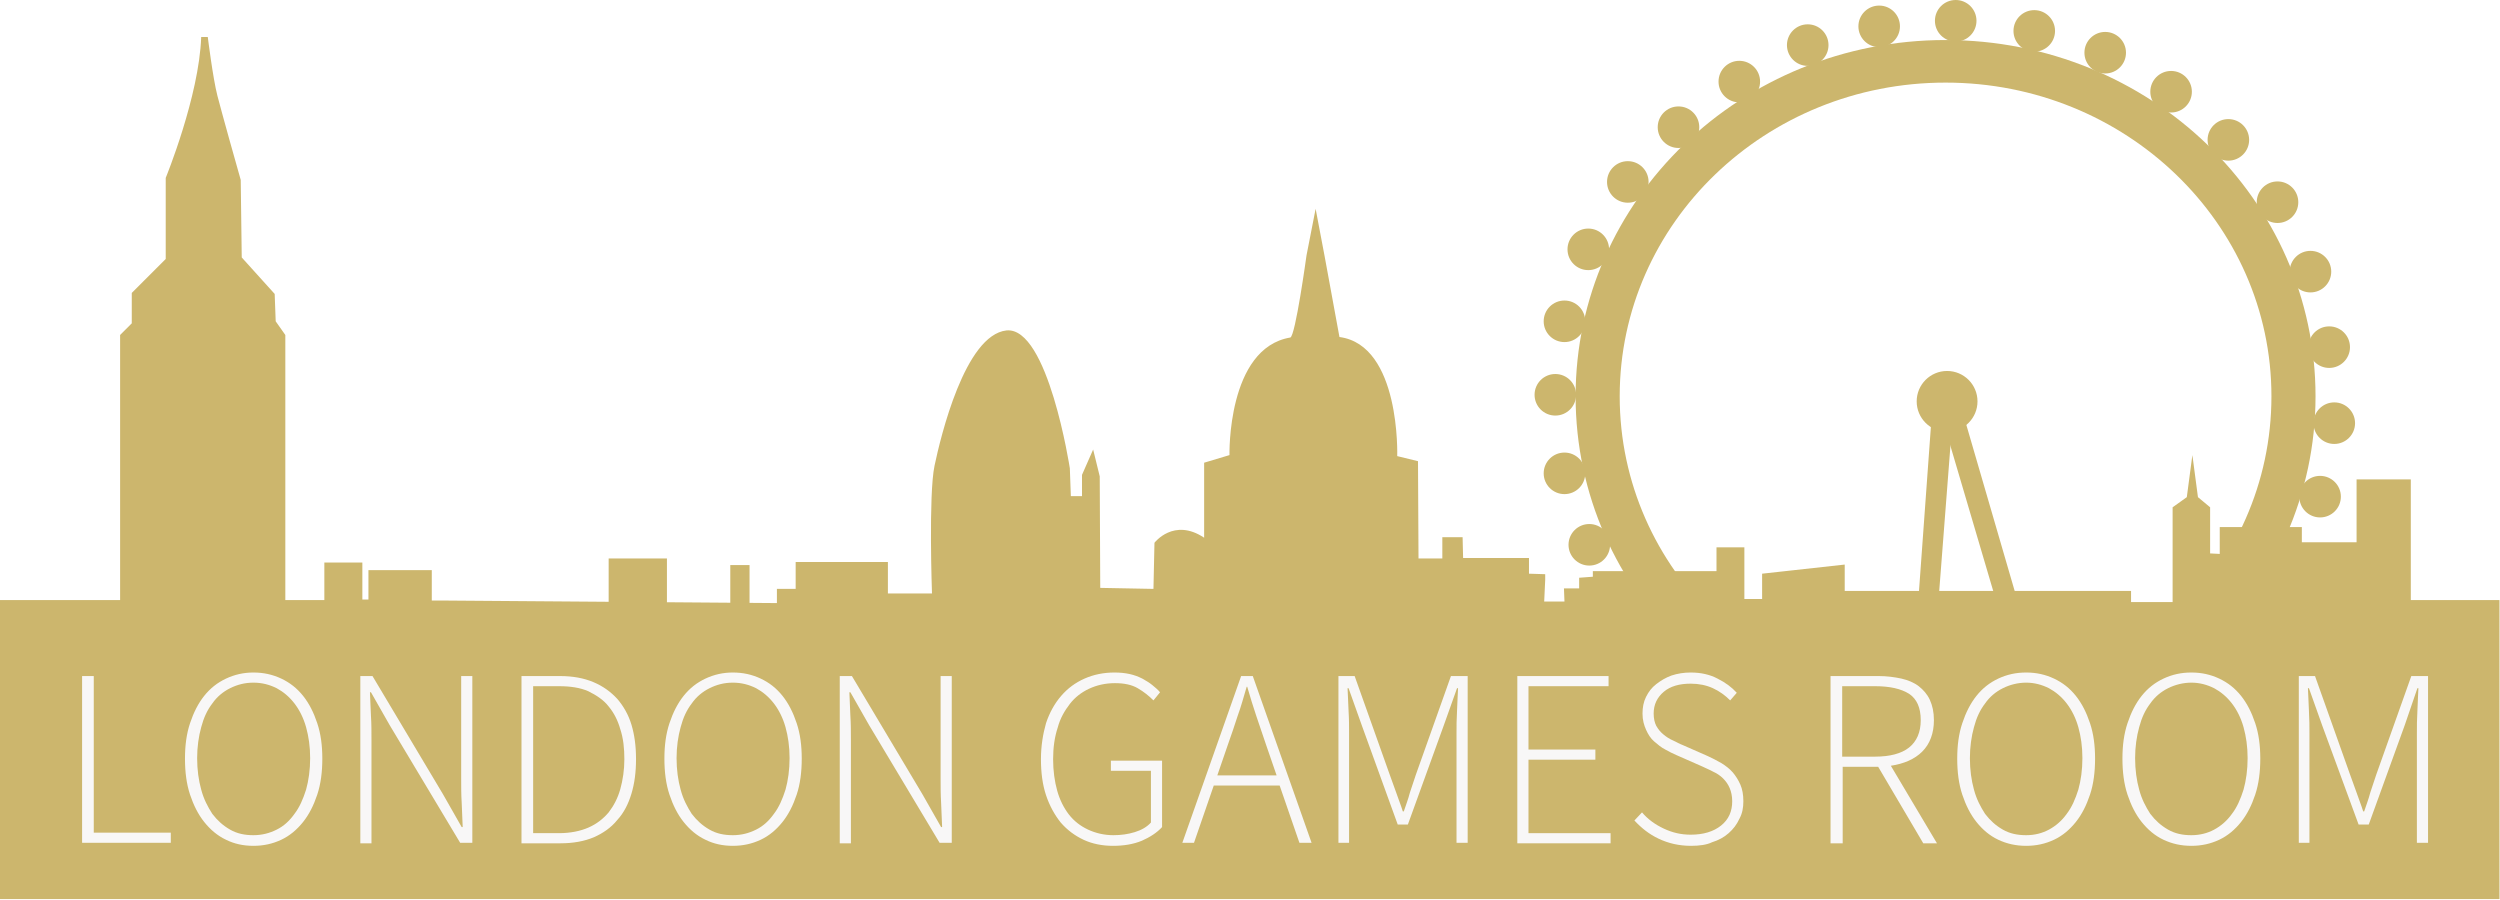
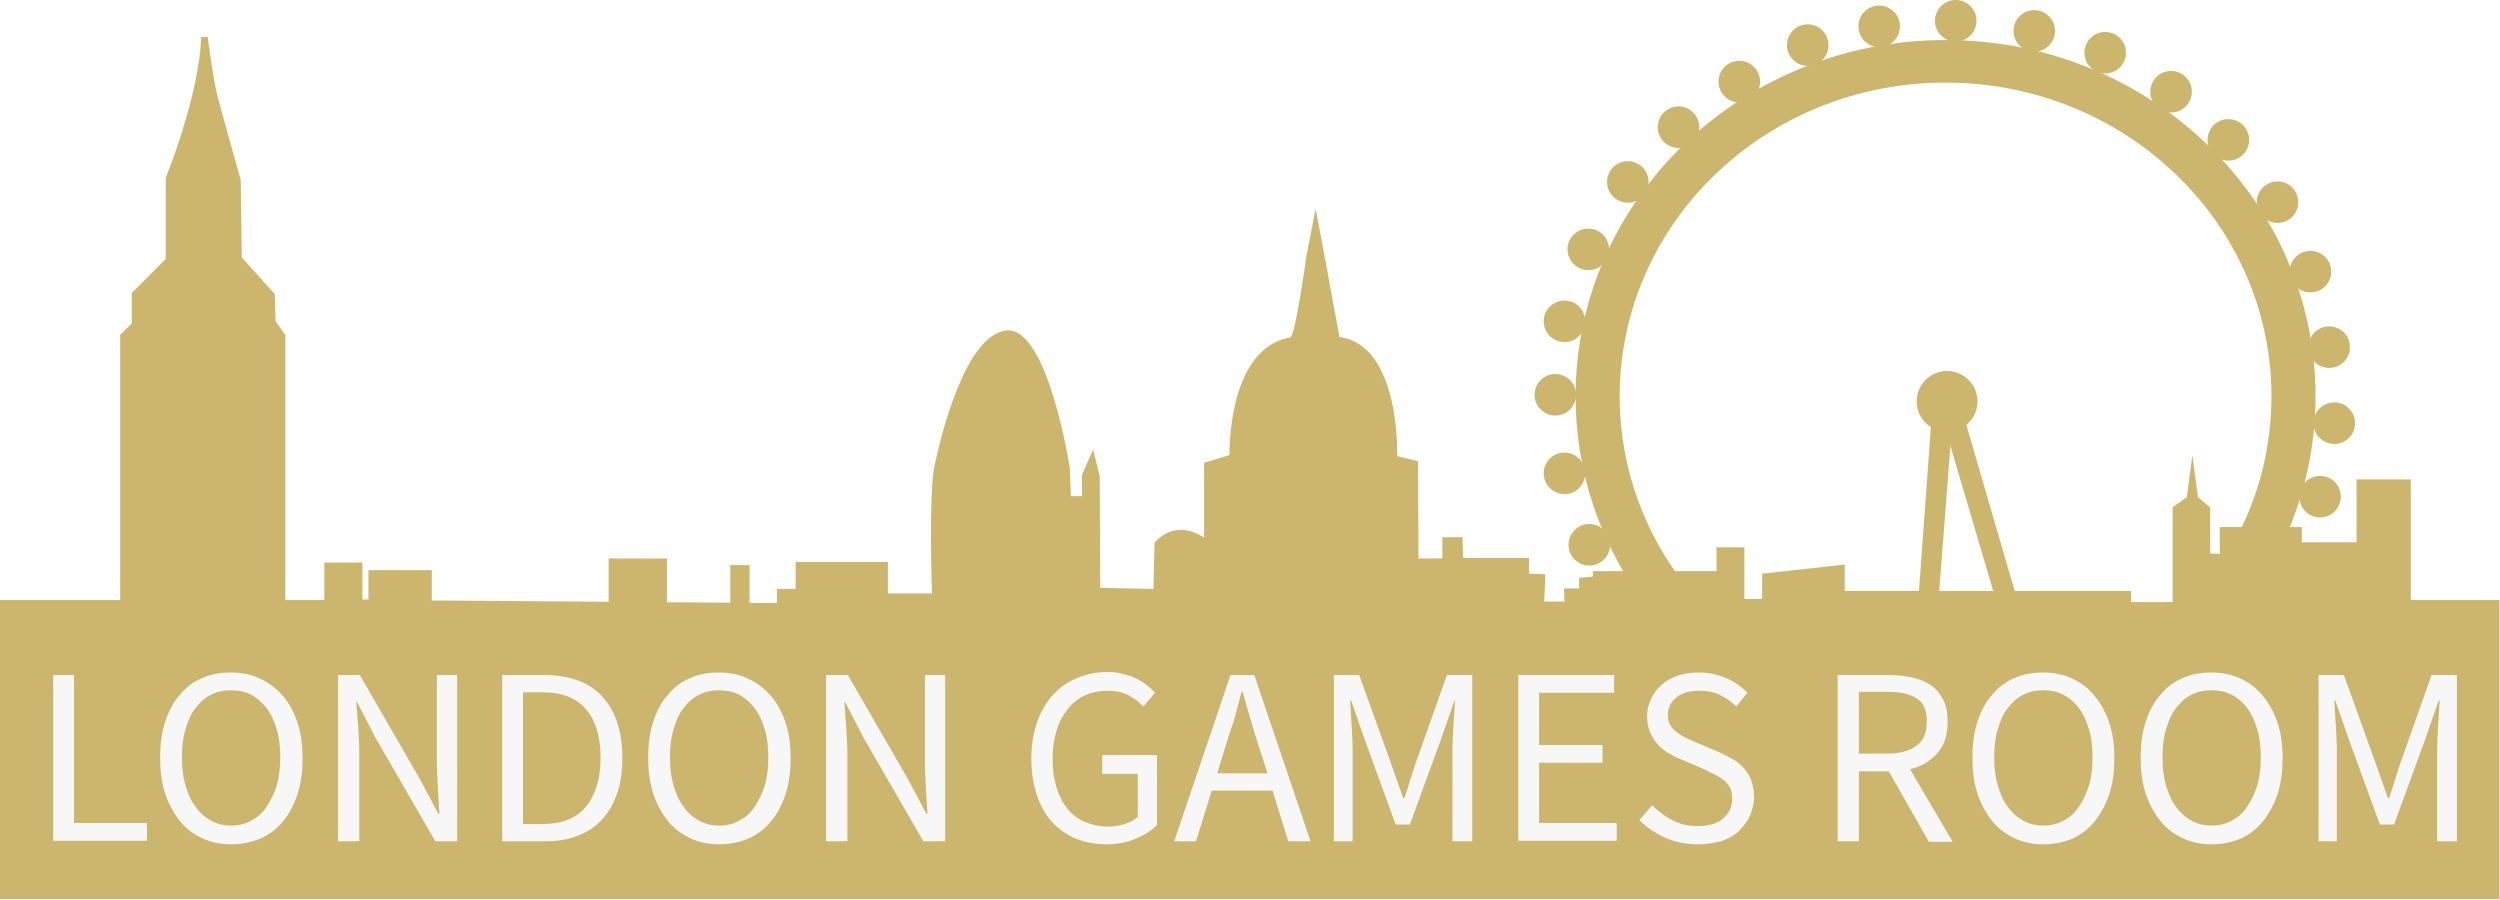
<svg xmlns="http://www.w3.org/2000/svg" version="1.1" id="Layer_1" x="0px" y="0px" viewBox="0 0 493.3 177.5" style="enable-background:new 0 0 493.3 177.5;" xml:space="preserve">
  <style type="text/css">
	.st0{fill:#CCB66D;}
	.st1{fill:#F8F7F7;}
</style>
  <g>
    <g>
      <path class="st0" d="M153.3,119v-2.8h3.7v-5.3h18.2v6.2h8.7c0,0-0.7-19.5,0.5-25.2c1.2-5.7,6-25.8,14.2-26.7    c8.2-0.8,12.5,27.2,12.5,27.2l0.2,5.5h2.2v-4.2l2.2-5l1.3,5.3l0.1,22l10.5,0.2l0.2-9.1c0,0,3.8-5,9.8-1V91.3l5-1.5    c0,0-0.5-21.1,12-23.2c1-0.2,3.2-16.2,3.2-16.2l1.8-9.2l1.8,9.5l2.9,15.8c12.1,1.6,11.4,23.5,11.4,23.5l4.1,1l0.1,19.2l4.7,0    l0-4.2h4l0.1,4.1h13l0,3.1l3.2,0.1v1.1l-0.2,4.3h4l-0.1-2.6h3v-2.1l2.7-0.2l0-1.1h24.4v-4.7h5.5v10.2h3.5v-5l16.3-1.8v5.2h56.5    v2.2h8.2v-18.7l2.8-2l1.1-8.3l1.1,8.3l2.4,2v9.1l1.9,0.1v-5.3h16.2v3h10.8V94.6h10.7v23.8h17.5v59H0l0-59h23.7V66.1l2.3-2.3v-6    l2.5-2.5l4.2-4.2v-16c0,0,6.6-16.1,7-27.8H41c0,0,1,8.1,1.9,11.6c0.8,3.1,3.9,14.2,4.6,16.6l0.2,15.3l6.5,7.2l0.2,5.4l1.9,2.7    l0,52.3H62l2,0l0-0.6V111l7.5,0l0,7.3h1.2v-5.8h12.5v6l2.8,0" />
      <polyline class="st0" points="110.9,119.8 120.1,119.8 120.1,110.2 131.6,110.2 131.6,119.3 144.1,119.3 144.1,111.5 147.9,111.5     147.9,120.2 158.2,120.2   " />
      <line class="st0" x1="81.9" y1="119.2" x2="98.4" y2="119.2" />
      <circle class="st0" cx="308.7" cy="63.4" r="4.1" />
      <circle class="st0" cx="313.4" cy="49.2" r="4.1" />
      <circle class="st0" cx="321.2" cy="35.9" r="4.1" />
      <circle class="st0" cx="331.2" cy="25.1" r="4.1" />
      <circle class="st0" cx="343.2" cy="16.1" r="4.1" />
      <circle class="st0" cx="356.7" cy="8.9" r="4.1" />
      <circle class="st0" cx="370.8" cy="5.2" r="4.1" />
      <circle class="st0" cx="415.4" cy="10.4" r="4.1" />
      <circle class="st0" cx="428.4" cy="18.1" r="4.1" />
      <circle class="st0" cx="439.7" cy="27.6" r="4.1" />
      <circle class="st0" cx="306.9" cy="77.9" r="4.1" />
      <circle class="st0" cx="308.7" cy="93.4" r="4.1" />
      <circle class="st0" cx="313.6" cy="107.5" r="4.1" />
      <circle class="st0" cx="449.4" cy="39.9" r="4.1" />
      <circle class="st0" cx="455.9" cy="53.6" r="4.1" />
      <circle class="st0" cx="459.6" cy="68.5" r="4.1" />
      <circle class="st0" cx="460.6" cy="83.5" r="4.1" />
      <path class="st0" d="M383.9,7.9c-40.3,0-73,31.5-73,70.3c0,38.8,32.7,70.3,73,70.3c40.3,0,73-31.5,73-70.3    C456.9,39.4,424.2,7.9,383.9,7.9z M383.9,140.1c-35.5,0-64.3-27.7-64.3-61.9c0-34.2,28.8-61.9,64.3-61.9    c35.5,0,64.3,27.7,64.3,61.9C448.2,112.4,419.4,140.1,383.9,140.1z" />
      <circle class="st0" cx="385.9" cy="4.1" r="4.1" />
      <circle class="st0" cx="401.4" cy="6.1" r="4.1" />
      <circle class="st0" cx="457.8" cy="98" r="4.1" />
      <polygon class="st0" points="378.3,121.5 381.1,82.9 385.2,83.6 382.3,121.1   " />
      <circle class="st0" cx="384.2" cy="79.2" r="6" />
      <polygon class="st0" points="394.3,120 383.8,84.4 387.9,83.5 398,118.2   " />
    </g>
  </g>
  <g>
-     <path class="st1" d="M16.2,166.3v-32.9h2.3v30.9h15.2v2H16.2z" />
-     <path class="st1" d="M50,166.9c-2,0-3.8-0.4-5.4-1.2c-1.7-0.8-3.1-2-4.3-3.5c-1.2-1.5-2.1-3.3-2.8-5.4c-0.7-2.1-1-4.5-1-7.1   s0.3-4.9,1-7c0.7-2.1,1.6-3.9,2.8-5.4c1.2-1.5,2.6-2.6,4.3-3.4c1.7-0.8,3.5-1.2,5.4-1.2c2,0,3.8,0.4,5.5,1.2   c1.7,0.8,3.1,1.9,4.3,3.4c1.2,1.5,2.1,3.3,2.8,5.4c0.7,2.1,1,4.4,1,7s-0.3,5-1,7.1c-0.7,2.1-1.6,3.9-2.8,5.4   c-1.2,1.5-2.6,2.7-4.3,3.5C53.8,166.5,52,166.9,50,166.9z M50,164.8c1.7,0,3.2-0.4,4.6-1.1c1.4-0.7,2.5-1.7,3.5-3.1   c1-1.3,1.7-2.9,2.3-4.8c0.5-1.8,0.8-3.9,0.8-6.2c0-2.3-0.3-4.3-0.8-6.1c-0.5-1.8-1.3-3.4-2.3-4.7c-1-1.3-2.2-2.3-3.5-3   c-1.4-0.7-2.9-1.1-4.6-1.1c-1.7,0-3.2,0.4-4.6,1.1c-1.4,0.7-2.6,1.7-3.5,3c-1,1.3-1.7,2.8-2.2,4.7c-0.5,1.8-0.8,3.9-0.8,6.1   c0,2.3,0.3,4.4,0.8,6.2c0.5,1.9,1.3,3.4,2.2,4.8c1,1.3,2.1,2.3,3.5,3.1C46.8,164.5,48.3,164.8,50,164.8z" />
-     <path class="st1" d="M71.1,166.3v-32.9h2.4l13.9,23.3l3.7,6.5h0.2c-0.1-1.6-0.1-3.2-0.2-4.8c-0.1-1.6-0.1-3.2-0.1-4.8v-20.2h2.2   v32.9h-2.4l-13.9-23.2l-3.7-6.5H73c0.1,1.6,0.1,3.2,0.2,4.7c0.1,1.5,0.1,3.1,0.1,4.7v20.4H71.1z" />
-     <path class="st1" d="M102.9,166.3v-32.9h7.6c2.5,0,4.7,0.4,6.6,1.2c1.9,0.8,3.4,1.9,4.7,3.3c1.2,1.4,2.2,3.1,2.8,5.1   c0.6,2,0.9,4.2,0.9,6.8s-0.3,4.8-0.9,6.8c-0.6,2-1.5,3.8-2.8,5.2c-1.2,1.5-2.8,2.6-4.6,3.4c-1.9,0.8-4.1,1.2-6.6,1.2H102.9z    M105.2,164.4h5.1c2.2,0,4.2-0.4,5.8-1.1c1.6-0.7,2.9-1.7,4-3c1-1.3,1.8-2.8,2.3-4.6c0.5-1.8,0.8-3.8,0.8-5.9   c0-2.1-0.2-4.1-0.8-5.9c-0.5-1.8-1.3-3.3-2.3-4.5c-1-1.3-2.4-2.2-4-3c-1.6-0.7-3.5-1-5.8-1h-5.1V164.4z" />
-     <path class="st1" d="M144.6,166.9c-2,0-3.8-0.4-5.4-1.2c-1.7-0.8-3.1-2-4.3-3.5c-1.2-1.5-2.1-3.3-2.8-5.4c-0.7-2.1-1-4.5-1-7.1   s0.3-4.9,1-7c0.7-2.1,1.6-3.9,2.8-5.4c1.2-1.5,2.6-2.6,4.3-3.4c1.7-0.8,3.5-1.2,5.4-1.2c2,0,3.8,0.4,5.5,1.2   c1.7,0.8,3.1,1.9,4.3,3.4c1.2,1.5,2.1,3.3,2.8,5.4c0.7,2.1,1,4.4,1,7s-0.3,5-1,7.1c-0.7,2.1-1.6,3.9-2.8,5.4   c-1.2,1.5-2.6,2.7-4.3,3.5C148.4,166.5,146.6,166.9,144.6,166.9z M144.6,164.8c1.7,0,3.2-0.4,4.6-1.1c1.4-0.7,2.5-1.7,3.5-3.1   c1-1.3,1.7-2.9,2.3-4.8c0.5-1.8,0.8-3.9,0.8-6.2c0-2.3-0.3-4.3-0.8-6.1c-0.5-1.8-1.3-3.4-2.3-4.7c-1-1.3-2.2-2.3-3.5-3   c-1.4-0.7-2.9-1.1-4.6-1.1c-1.7,0-3.2,0.4-4.6,1.1c-1.4,0.7-2.6,1.7-3.5,3c-1,1.3-1.7,2.8-2.2,4.7c-0.5,1.8-0.8,3.9-0.8,6.1   c0,2.3,0.3,4.4,0.8,6.2c0.5,1.9,1.3,3.4,2.2,4.8c1,1.3,2.1,2.3,3.5,3.1C141.4,164.5,142.9,164.8,144.6,164.8z" />
-     <path class="st1" d="M165.7,166.3v-32.9h2.4l13.9,23.3l3.7,6.5h0.2c-0.1-1.6-0.1-3.2-0.2-4.8c-0.1-1.6-0.1-3.2-0.1-4.8v-20.2h2.2   v32.9h-2.4l-13.9-23.2l-3.7-6.5h-0.2c0.1,1.6,0.1,3.2,0.2,4.7c0.1,1.5,0.1,3.1,0.1,4.7v20.4H165.7z" />
-     <path class="st1" d="M219.6,166.9c-2.1,0-4.1-0.4-5.8-1.2c-1.7-0.8-3.2-1.9-4.5-3.4c-1.2-1.5-2.2-3.3-2.9-5.4c-0.7-2.1-1-4.5-1-7.1   c0-2.6,0.4-5,1-7.1c0.7-2.1,1.7-3.9,3-5.4c1.3-1.5,2.8-2.6,4.6-3.4c1.8-0.8,3.8-1.2,5.9-1.2c1.1,0,2.1,0.1,3,0.3   c0.9,0.2,1.7,0.5,2.5,0.9c0.7,0.4,1.4,0.8,2,1.3c0.6,0.5,1.1,0.9,1.5,1.4l-1.3,1.6c-0.9-0.9-1.9-1.7-3.1-2.4c-1.2-0.7-2.7-1-4.5-1   c-1.9,0-3.6,0.4-5.1,1.1c-1.5,0.7-2.8,1.7-3.8,3c-1,1.3-1.9,2.8-2.4,4.7c-0.6,1.8-0.9,3.9-0.9,6.2c0,2.3,0.3,4.4,0.8,6.2   c0.5,1.8,1.3,3.4,2.3,4.7c1,1.3,2.3,2.3,3.8,3c1.5,0.7,3.2,1.1,5,1.1c1.5,0,2.9-0.2,4.2-0.6c1.3-0.4,2.4-1,3.2-1.9v-10.2h-7.9v-2   h10.1v13.1c-1,1.1-2.4,2-4,2.7C223.6,166.6,221.7,166.9,219.6,166.9z" />
-     <path class="st1" d="M233.3,166.3l11.6-32.9h2.3l11.6,32.9h-2.4l-3.9-11.3h-13l-3.9,11.3H233.3z M242.3,146.9l-2.1,6.1h11.7   l-2.1-6.1c-0.7-2-1.3-3.9-1.9-5.6c-0.6-1.8-1.2-3.7-1.8-5.8H246c-0.6,2-1.1,3.9-1.8,5.8C243.6,143.1,243,145,242.3,146.9z" />
-     <path class="st1" d="M264.1,166.3v-32.9h3.2l6.9,19.4c0.4,1.2,0.9,2.4,1.3,3.6c0.4,1.2,0.9,2.4,1.3,3.7h0.2   c0.4-1.2,0.9-2.5,1.2-3.7c0.4-1.2,0.8-2.4,1.2-3.6l6.9-19.4h3.3v32.9h-2.2v-21.6c0-1.4,0-2.8,0.1-4.4c0.1-1.6,0.1-3.1,0.2-4.5h-0.2   l-2.6,7.3l-7.1,19.6h-2l-7.1-19.6l-2.6-7.3h-0.2c0.1,1.4,0.1,2.9,0.2,4.5c0.1,1.6,0.1,3.1,0.1,4.4v21.6H264.1z" />
-     <path class="st1" d="M299.4,166.3v-32.9h18v2h-15.8v12.5h13.2v2h-13.2v14.5h16.2v2H299.4z" />
-     <path class="st1" d="M333.7,166.9c-2.4,0-4.5-0.5-6.4-1.4s-3.4-2.1-4.8-3.6l1.5-1.6c1.2,1.4,2.6,2.4,4.3,3.2   c1.7,0.8,3.4,1.2,5.3,1.2c2.5,0,4.5-0.6,6-1.8c1.5-1.2,2.2-2.8,2.2-4.8c0-1-0.2-1.9-0.5-2.6c-0.3-0.7-0.7-1.3-1.3-1.9   c-0.5-0.5-1.2-1-1.9-1.3c-0.7-0.4-1.5-0.7-2.3-1.1l-5-2.2c-0.7-0.3-1.5-0.7-2.2-1.1c-0.8-0.4-1.5-1-2.2-1.6s-1.2-1.4-1.6-2.3   c-0.4-0.9-0.7-1.9-0.7-3.2c0-1.2,0.2-2.3,0.7-3.3c0.5-1,1.1-1.8,2-2.5c0.9-0.7,1.9-1.3,3-1.7c1.2-0.4,2.5-0.6,3.8-0.6   c2,0,3.8,0.4,5.3,1.2c1.6,0.8,2.8,1.7,3.8,2.8l-1.3,1.5c-1-1-2.1-1.8-3.4-2.4c-1.3-0.6-2.8-0.9-4.4-0.9c-2.2,0-4,0.5-5.3,1.6   c-1.3,1.1-2,2.5-2,4.3c0,1,0.2,1.8,0.5,2.4c0.4,0.7,0.8,1.2,1.4,1.7c0.6,0.5,1.2,0.9,1.9,1.2s1.3,0.7,1.9,0.9l5,2.2   c0.9,0.4,1.8,0.9,2.7,1.4c0.8,0.5,1.6,1.1,2.2,1.8c0.6,0.7,1.1,1.5,1.5,2.4c0.4,0.9,0.6,2,0.6,3.3c0,1.3-0.2,2.4-0.8,3.5   c-0.5,1.1-1.2,2-2.1,2.8s-2,1.4-3.3,1.8C336.8,166.7,335.3,166.9,333.7,166.9z" />
-     <path class="st1" d="M361.2,166.3v-32.9h9.5c1.6,0,3.1,0.2,4.5,0.5c1.3,0.3,2.5,0.8,3.4,1.5c0.9,0.7,1.7,1.6,2.2,2.7   c0.5,1.1,0.8,2.4,0.8,4c0,2.6-0.8,4.7-2.3,6.2c-1.5,1.5-3.6,2.4-6.2,2.8l9.1,15.3h-2.7l-8.9-15.1h-7v15.1H361.2z M363.5,149.3h6.5   c2.9,0,5.2-0.6,6.7-1.8c1.5-1.2,2.3-3,2.3-5.4c0-2.5-0.8-4.2-2.3-5.2c-1.6-1-3.8-1.5-6.7-1.5h-6.5V149.3z" />
-     <path class="st1" d="M399.8,166.9c-2,0-3.8-0.4-5.5-1.2s-3.1-2-4.3-3.5s-2.1-3.3-2.8-5.4c-0.7-2.1-1-4.5-1-7.1s0.3-4.9,1-7   c0.7-2.1,1.6-3.9,2.8-5.4c1.2-1.5,2.6-2.6,4.3-3.4c1.7-0.8,3.5-1.2,5.5-1.2c2,0,3.8,0.4,5.5,1.2c1.7,0.8,3.1,1.9,4.3,3.4   c1.2,1.5,2.1,3.3,2.8,5.4c0.7,2.1,1,4.4,1,7s-0.3,5-1,7.1c-0.7,2.1-1.6,3.9-2.8,5.4c-1.2,1.5-2.6,2.7-4.3,3.5   S401.8,166.9,399.8,166.9z M399.8,164.8c1.7,0,3.2-0.4,4.5-1.1s2.5-1.7,3.5-3.1c1-1.3,1.7-2.9,2.3-4.8c0.5-1.8,0.8-3.9,0.8-6.2   c0-2.3-0.3-4.3-0.8-6.1c-0.5-1.8-1.3-3.4-2.3-4.7c-1-1.3-2.2-2.3-3.5-3c-1.4-0.7-2.9-1.1-4.5-1.1s-3.2,0.4-4.6,1.1   c-1.4,0.7-2.6,1.7-3.5,3c-1,1.3-1.7,2.8-2.2,4.7c-0.5,1.8-0.8,3.9-0.8,6.1c0,2.3,0.3,4.4,0.8,6.2c0.5,1.9,1.3,3.4,2.2,4.8   c1,1.3,2.1,2.3,3.5,3.1S398.1,164.8,399.8,164.8z" />
-     <path class="st1" d="M432.4,166.9c-2,0-3.8-0.4-5.5-1.2s-3.1-2-4.3-3.5s-2.1-3.3-2.8-5.4c-0.7-2.1-1-4.5-1-7.1s0.3-4.9,1-7   c0.7-2.1,1.6-3.9,2.8-5.4c1.2-1.5,2.6-2.6,4.3-3.4c1.7-0.8,3.5-1.2,5.5-1.2c2,0,3.8,0.4,5.5,1.2c1.7,0.8,3.1,1.9,4.3,3.4   c1.2,1.5,2.1,3.3,2.8,5.4c0.7,2.1,1,4.4,1,7s-0.3,5-1,7.1c-0.7,2.1-1.6,3.9-2.8,5.4c-1.2,1.5-2.6,2.7-4.3,3.5   S434.4,166.9,432.4,166.9z M432.4,164.8c1.7,0,3.2-0.4,4.5-1.1s2.5-1.7,3.5-3.1c1-1.3,1.7-2.9,2.3-4.8c0.5-1.8,0.8-3.9,0.8-6.2   c0-2.3-0.3-4.3-0.8-6.1c-0.5-1.8-1.3-3.4-2.3-4.7c-1-1.3-2.2-2.3-3.5-3c-1.4-0.7-2.9-1.1-4.5-1.1s-3.2,0.4-4.6,1.1   c-1.4,0.7-2.6,1.7-3.5,3c-1,1.3-1.7,2.8-2.2,4.7c-0.5,1.8-0.8,3.9-0.8,6.1c0,2.3,0.3,4.4,0.8,6.2c0.5,1.9,1.3,3.4,2.2,4.8   c1,1.3,2.1,2.3,3.5,3.1S430.7,164.8,432.4,164.8z" />
-     <path class="st1" d="M453.6,166.3v-32.9h3.2l6.9,19.4c0.4,1.2,0.9,2.4,1.3,3.6c0.4,1.2,0.9,2.4,1.3,3.7h0.2   c0.4-1.2,0.9-2.5,1.2-3.7c0.4-1.2,0.8-2.4,1.2-3.6l6.9-19.4h3.3v32.9h-2.2v-21.6c0-1.4,0-2.8,0.1-4.4c0.1-1.6,0.1-3.1,0.2-4.5H477   l-2.5,7.3l-7.1,19.6h-2l-7.2-19.6l-2.6-7.3h-0.2c0.1,1.4,0.1,2.9,0.2,4.5c0.1,1.6,0.1,3.1,0.1,4.4v21.6H453.6z" />
+     <path class="st1" d="M10.5,166v-32.8h4.1v29.2H29v3.5H10.5z" />
+     <path class="st1" d="M45.6,166.6c-2.1,0-4-0.4-5.7-1.2c-1.7-0.8-3.2-1.9-4.4-3.4c-1.2-1.5-2.2-3.3-2.9-5.4c-0.7-2.1-1-4.5-1-7.1   c0-2.6,0.3-5,1-7.1c0.7-2.1,1.6-3.9,2.9-5.3c1.2-1.5,2.7-2.6,4.4-3.3c1.7-0.8,3.6-1.1,5.7-1.1c2.1,0,4,0.4,5.7,1.2   c1.7,0.8,3.2,1.9,4.5,3.4s2.2,3.2,2.9,5.3c0.7,2.1,1,4.4,1,7c0,2.6-0.3,5-1,7.1c-0.7,2.1-1.6,3.9-2.9,5.4c-1.2,1.5-2.7,2.6-4.5,3.4   C49.6,166.2,47.7,166.6,45.6,166.6z M45.6,162.9c1.5,0,2.8-0.3,4-1c1.2-0.6,2.2-1.5,3-2.7s1.5-2.6,2-4.2c0.5-1.7,0.7-3.5,0.7-5.6   c0-2-0.2-3.9-0.7-5.5c-0.5-1.6-1.1-3-2-4.2c-0.9-1.1-1.9-2-3-2.6c-1.2-0.6-2.5-0.9-4-0.9c-1.5,0-2.8,0.3-4,0.9   c-1.2,0.6-2.2,1.5-3,2.6c-0.9,1.1-1.5,2.5-2,4.2c-0.5,1.6-0.7,3.5-0.7,5.5c0,2.1,0.2,3.9,0.7,5.6c0.5,1.6,1.1,3.1,2,4.2   c0.8,1.2,1.9,2.1,3,2.7C42.8,162.6,44.1,162.9,45.6,162.9z" />
+     <path class="st1" d="M66.7,166v-32.8H71l11.9,20.6l3.6,6.8h0.2c-0.1-1.7-0.2-3.4-0.3-5.2c-0.1-1.8-0.2-3.5-0.2-5.3v-16.9h4V166   h-4.3l-11.9-20.6l-3.5-6.8h-0.2c0.1,1.7,0.3,3.4,0.4,5.1c0.1,1.7,0.2,3.4,0.2,5.2V166H66.7z" />
+     <path class="st1" d="M99.1,166v-32.8h8.2c5.1,0,8.9,1.4,11.5,4.2c2.6,2.8,4,6.8,4,12.1c0,2.6-0.3,4.9-1,7c-0.7,2-1.7,3.8-3,5.2   c-1.3,1.4-2.9,2.5-4.8,3.2c-1.9,0.8-4.1,1.1-6.6,1.1H99.1z M103.2,162.6h3.8c3.8,0,6.7-1.1,8.6-3.4c1.9-2.3,2.9-5.5,2.9-9.7   c0-4.2-1-7.4-2.9-9.6c-1.9-2.2-4.8-3.3-8.6-3.3h-3.8V162.6z" />
+     <path class="st1" d="M141.9,166.6c-2.1,0-4-0.4-5.7-1.2c-1.7-0.8-3.2-1.9-4.4-3.4c-1.2-1.5-2.2-3.3-2.9-5.4c-0.7-2.1-1-4.5-1-7.1   c0-2.6,0.3-5,1-7.1c0.7-2.1,1.6-3.9,2.9-5.3c1.2-1.5,2.7-2.6,4.4-3.3c1.7-0.8,3.6-1.1,5.7-1.1c2.1,0,4,0.4,5.7,1.2   c1.7,0.8,3.2,1.9,4.5,3.4s2.2,3.2,2.9,5.3c0.7,2.1,1,4.4,1,7c0,2.6-0.3,5-1,7.1c-0.7,2.1-1.6,3.9-2.9,5.4c-1.2,1.5-2.7,2.6-4.5,3.4   C145.9,166.2,144,166.6,141.9,166.6z M141.9,162.9c1.5,0,2.8-0.3,4-1c1.2-0.6,2.2-1.5,3-2.7s1.5-2.6,2-4.2c0.5-1.7,0.7-3.5,0.7-5.6   c0-2-0.2-3.9-0.7-5.5c-0.5-1.6-1.1-3-2-4.2c-0.9-1.1-1.9-2-3-2.6c-1.2-0.6-2.5-0.9-4-0.9c-1.5,0-2.8,0.3-4,0.9   c-1.2,0.6-2.2,1.5-3,2.6c-0.9,1.1-1.5,2.5-2,4.2c-0.5,1.6-0.7,3.5-0.7,5.5c0,2.1,0.2,3.9,0.7,5.6c0.5,1.6,1.1,3.1,2,4.2   c0.8,1.2,1.9,2.1,3,2.7C139.1,162.6,140.4,162.9,141.9,162.9z" />
+     <path class="st1" d="M163,166v-32.8h4.3l11.9,20.6l3.6,6.8h0.2c-0.1-1.7-0.2-3.4-0.3-5.2c-0.1-1.8-0.2-3.5-0.2-5.3v-16.9h4V166   h-4.3l-11.9-20.6l-3.5-6.8h-0.2c0.1,1.7,0.3,3.4,0.4,5.1c0.1,1.7,0.2,3.4,0.2,5.2V166H163z" />
+     <path class="st1" d="M218.3,166.6c-2.2,0-4.2-0.4-6-1.1c-1.8-0.8-3.4-1.9-4.7-3.3s-2.3-3.2-3-5.3c-0.7-2.1-1.1-4.5-1.1-7.2   c0-2.6,0.4-5,1.1-7.1s1.8-3.9,3.1-5.4c1.3-1.5,2.9-2.6,4.8-3.4c1.9-0.8,3.9-1.2,6-1.2c1.1,0,2.2,0.1,3.1,0.4c1,0.2,1.8,0.5,2.6,0.9   c0.8,0.4,1.5,0.8,2.1,1.3c0.6,0.5,1.2,1,1.6,1.5l-2.3,2.7c-0.8-0.9-1.8-1.6-2.9-2.2s-2.5-0.9-4.1-0.9c-1.7,0-3.2,0.3-4.5,0.9   c-1.3,0.6-2.5,1.5-3.4,2.7c-0.9,1.1-1.7,2.5-2.2,4.2c-0.5,1.6-0.8,3.5-0.8,5.5c0,2.1,0.2,3.9,0.7,5.6c0.5,1.6,1.2,3.1,2.1,4.2   c0.9,1.2,2,2.1,3.4,2.7c1.4,0.6,2.9,1,4.7,1c1.2,0,2.3-0.2,3.3-0.5c1-0.3,1.9-0.8,2.6-1.4v-8.5h-7V149h10.8v13.8   c-1.1,1.1-2.5,2-4.2,2.7C222.4,166.2,220.5,166.6,218.3,166.6z" />
+     <path class="st1" d="M231.7,166l11.1-32.8h4.7l11.1,32.8h-4.4l-3.1-10h-12l-3.1,10H231.7z M241.7,147.6l-1.5,5h9.9l-1.6-5   c-0.6-1.8-1.2-3.7-1.7-5.5c-0.5-1.8-1.1-3.7-1.6-5.6h-0.2c-0.5,1.9-1,3.8-1.5,5.6C242.8,144,242.3,145.8,241.7,147.6z" />
+     <path class="st1" d="M263.2,166v-32.8h5l6.3,17.5c0.4,1.1,0.8,2.3,1.2,3.4c0.4,1.2,0.8,2.3,1.2,3.4h0.2c0.4-1.1,0.8-2.3,1.1-3.4   c0.4-1.1,0.7-2.3,1.1-3.4l6.2-17.5h5V166h-3.9v-18c0-1.5,0.1-3.1,0.2-4.9c0.1-1.8,0.2-3.4,0.3-4.9H287l-2.6,7.5l-6.2,17h-2.8   l-6.2-17l-2.6-7.5h-0.2c0.1,1.5,0.2,3.1,0.3,4.9c0.1,1.8,0.2,3.4,0.2,4.9v18H263.2z" />
+     <path class="st1" d="M299.6,166v-32.8h18.9v3.5h-14.8V147h12.5v3.5h-12.5v11.9H319v3.5H299.6z" />
+     <path class="st1" d="M335,166.6c-2.3,0-4.4-0.4-6.4-1.3c-2-0.9-3.7-2-5.1-3.5l2.5-2.9c1.2,1.2,2.5,2.2,4.1,3s3.2,1.1,4.9,1.1   c2.2,0,3.9-0.5,5-1.5c1.2-1,1.8-2.3,1.8-3.9c0-0.8-0.1-1.5-0.4-2.1c-0.3-0.6-0.7-1.1-1.2-1.5c-0.5-0.4-1.1-0.8-1.7-1.1   c-0.7-0.3-1.4-0.7-2.2-1.1l-4.7-2c-0.8-0.3-1.5-0.7-2.4-1.2c-0.8-0.5-1.5-1-2.1-1.7c-0.6-0.7-1.1-1.5-1.5-2.4   c-0.4-0.9-0.6-2-0.6-3.2c0-1.2,0.3-2.4,0.8-3.4c0.5-1.1,1.2-2,2.1-2.8c0.9-0.8,2-1.4,3.2-1.8c1.2-0.4,2.6-0.6,4.1-0.6   c2,0,3.8,0.4,5.4,1.1s3.1,1.7,4.2,2.9l-2.2,2.7c-1-1-2.1-1.7-3.3-2.3c-1.2-0.6-2.6-0.8-4.1-0.8c-1.8,0-3.3,0.4-4.4,1.3   c-1.1,0.9-1.7,2-1.7,3.5c0,0.8,0.2,1.5,0.5,2c0.3,0.5,0.7,1,1.3,1.4c0.5,0.4,1.1,0.8,1.8,1.1c0.6,0.3,1.3,0.6,2,0.9l4.7,2   c0.9,0.4,1.8,0.9,2.7,1.4c0.8,0.5,1.5,1.1,2.1,1.8c0.6,0.7,1.1,1.5,1.4,2.4c0.3,0.9,0.5,2,0.5,3.2c0,1.3-0.3,2.5-0.8,3.7   c-0.5,1.1-1.3,2.1-2.2,3s-2.1,1.5-3.5,2C338.3,166.3,336.7,166.6,335,166.6z" />
+     <path class="st1" d="M362.6,166v-32.8h10.2c1.7,0,3.2,0.2,4.6,0.5c1.4,0.3,2.6,0.8,3.7,1.6c1,0.7,1.8,1.7,2.4,2.9   c0.6,1.2,0.8,2.6,0.8,4.3c0,2.6-0.7,4.6-2,6.1c-1.3,1.5-3.1,2.6-5.4,3.2l8.4,14.3h-4.7l-7.9-13.9h-5.9V166H362.6z M366.8,148.7h5.5   c2.6,0,4.5-0.5,5.9-1.6c1.4-1,2-2.6,2-4.8c0-2.2-0.7-3.7-2-4.5c-1.4-0.9-3.3-1.3-5.9-1.3h-5.5V148.7z" />
+     <path class="st1" d="M403.2,166.6c-2.1,0-4-0.4-5.7-1.2c-1.7-0.8-3.2-1.9-4.4-3.4c-1.2-1.5-2.2-3.3-2.9-5.4c-0.7-2.1-1-4.5-1-7.1   c0-2.6,0.3-5,1-7.1c0.7-2.1,1.6-3.9,2.9-5.3c1.2-1.5,2.7-2.6,4.4-3.3c1.7-0.8,3.6-1.1,5.7-1.1s4,0.4,5.7,1.2   c1.7,0.8,3.2,1.9,4.4,3.4s2.2,3.2,2.9,5.3c0.7,2.1,1,4.4,1,7c0,2.6-0.3,5-1,7.1c-0.7,2.1-1.7,3.9-2.9,5.4c-1.2,1.5-2.7,2.6-4.4,3.4   C407.1,166.2,405.2,166.6,403.2,166.6z M403.2,162.9c1.5,0,2.8-0.3,4-1c1.2-0.6,2.2-1.5,3-2.7s1.5-2.6,2-4.2   c0.5-1.7,0.7-3.5,0.7-5.6c0-2-0.2-3.9-0.7-5.5c-0.5-1.6-1.1-3-2-4.2c-0.8-1.1-1.9-2-3-2.6c-1.2-0.6-2.5-0.9-4-0.9s-2.8,0.3-4,0.9   c-1.2,0.6-2.2,1.5-3,2.6c-0.9,1.1-1.5,2.5-2,4.2c-0.5,1.6-0.7,3.5-0.7,5.5c0,2.1,0.2,3.9,0.7,5.6c0.5,1.6,1.1,3.1,2,4.2   c0.8,1.2,1.9,2.1,3,2.7C400.4,162.6,401.7,162.9,403.2,162.9z" />
+     <path class="st1" d="M436.4,166.6c-2.1,0-4-0.4-5.7-1.2c-1.7-0.8-3.2-1.9-4.4-3.4c-1.2-1.5-2.2-3.3-2.9-5.4c-0.7-2.1-1-4.5-1-7.1   c0-2.6,0.3-5,1-7.1c0.7-2.1,1.6-3.9,2.9-5.3c1.2-1.5,2.7-2.6,4.4-3.3c1.7-0.8,3.6-1.1,5.7-1.1s4,0.4,5.7,1.2   c1.7,0.8,3.2,1.9,4.4,3.4s2.2,3.2,2.9,5.3c0.7,2.1,1,4.4,1,7c0,2.6-0.3,5-1,7.1c-0.7,2.1-1.7,3.9-2.9,5.4c-1.2,1.5-2.7,2.6-4.4,3.4   C440.3,166.2,438.4,166.6,436.4,166.6z M436.4,162.9c1.5,0,2.8-0.3,4-1c1.2-0.6,2.2-1.5,3-2.7s1.5-2.6,2-4.2   c0.5-1.7,0.7-3.5,0.7-5.6c0-2-0.2-3.9-0.7-5.5c-0.5-1.6-1.1-3-2-4.2c-0.8-1.1-1.9-2-3-2.6c-1.2-0.6-2.5-0.9-4-0.9s-2.8,0.3-4,0.9   c-1.2,0.6-2.2,1.5-3,2.6c-0.9,1.1-1.5,2.5-2,4.2c-0.5,1.6-0.7,3.5-0.7,5.5c0,2.1,0.2,3.9,0.7,5.6c0.5,1.6,1.1,3.1,2,4.2   c0.8,1.2,1.9,2.1,3,2.7C433.6,162.6,434.9,162.9,436.4,162.9z" />
+     <path class="st1" d="M457.5,166v-32.8h5l6.3,17.5c0.4,1.1,0.8,2.3,1.2,3.4c0.4,1.2,0.8,2.3,1.2,3.4h0.2c0.4-1.1,0.8-2.3,1.1-3.4   c0.4-1.1,0.7-2.3,1.1-3.4l6.2-17.5h5V166h-3.9v-18c0-1.5,0.1-3.1,0.2-4.9c0.1-1.8,0.2-3.4,0.3-4.9h-0.2l-2.6,7.5l-6.2,17h-2.8   l-6.2-17l-2.6-7.5h-0.2c0.1,1.5,0.2,3.1,0.3,4.9c0.1,1.8,0.2,3.4,0.2,4.9v18H457.5z" />
  </g>
</svg>
